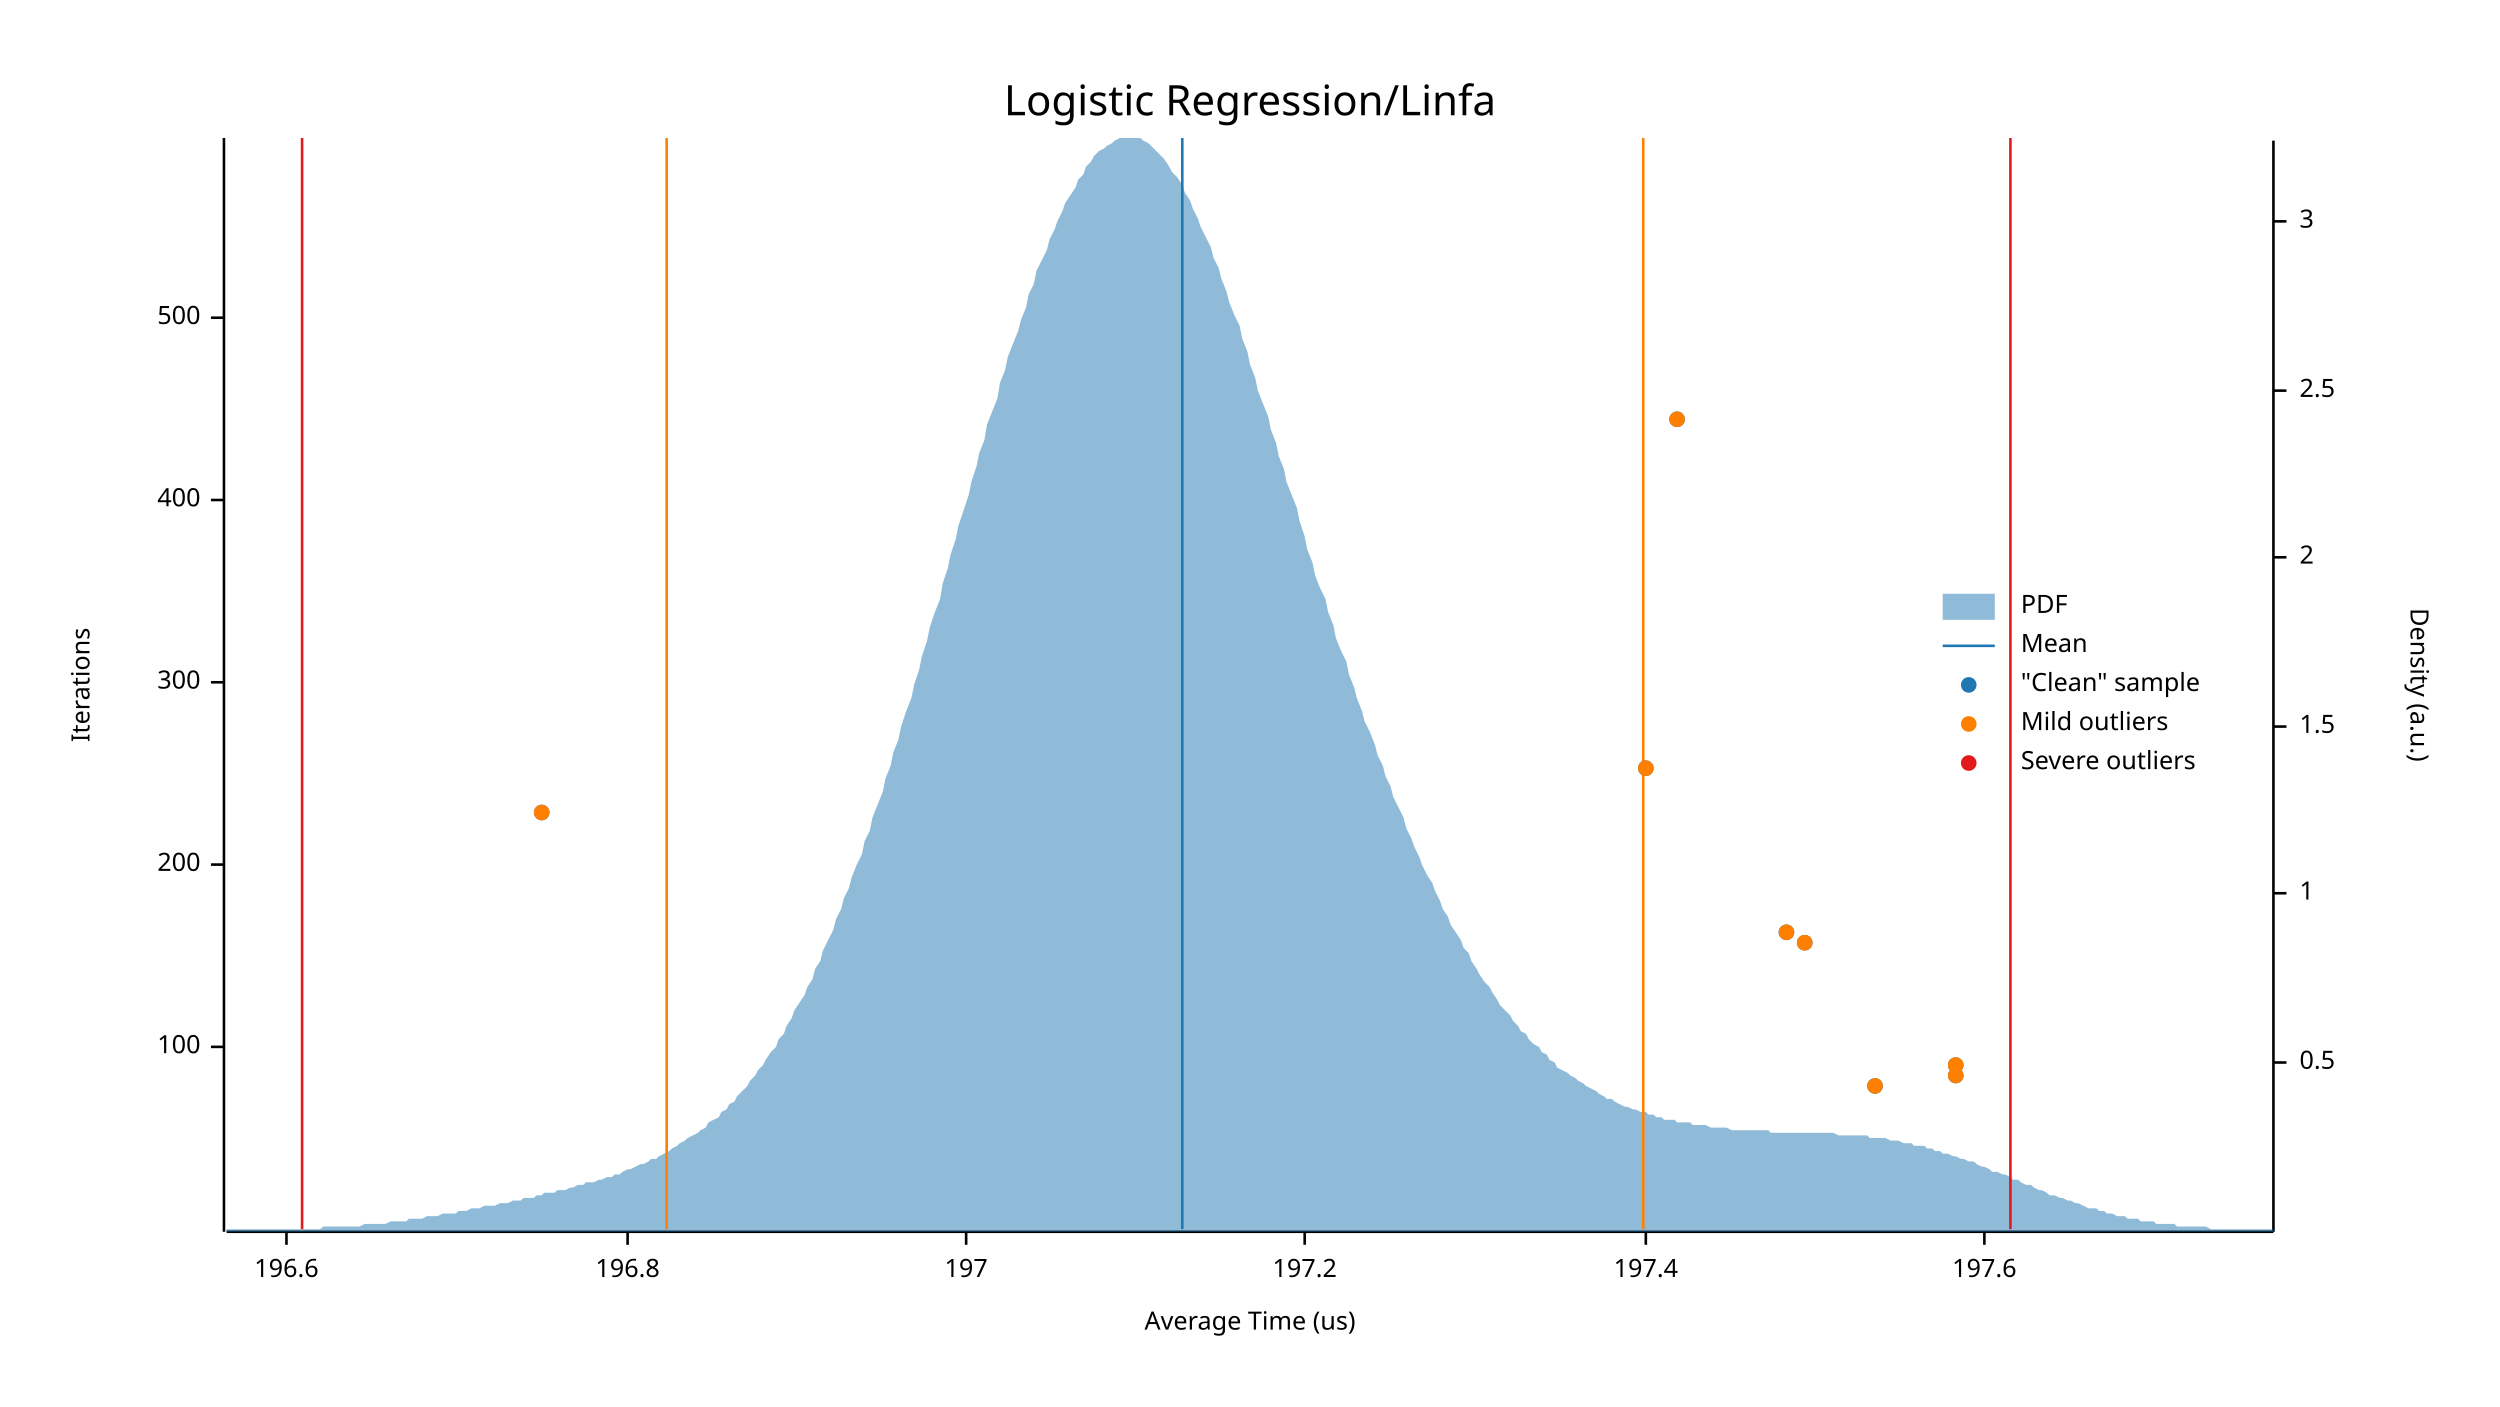
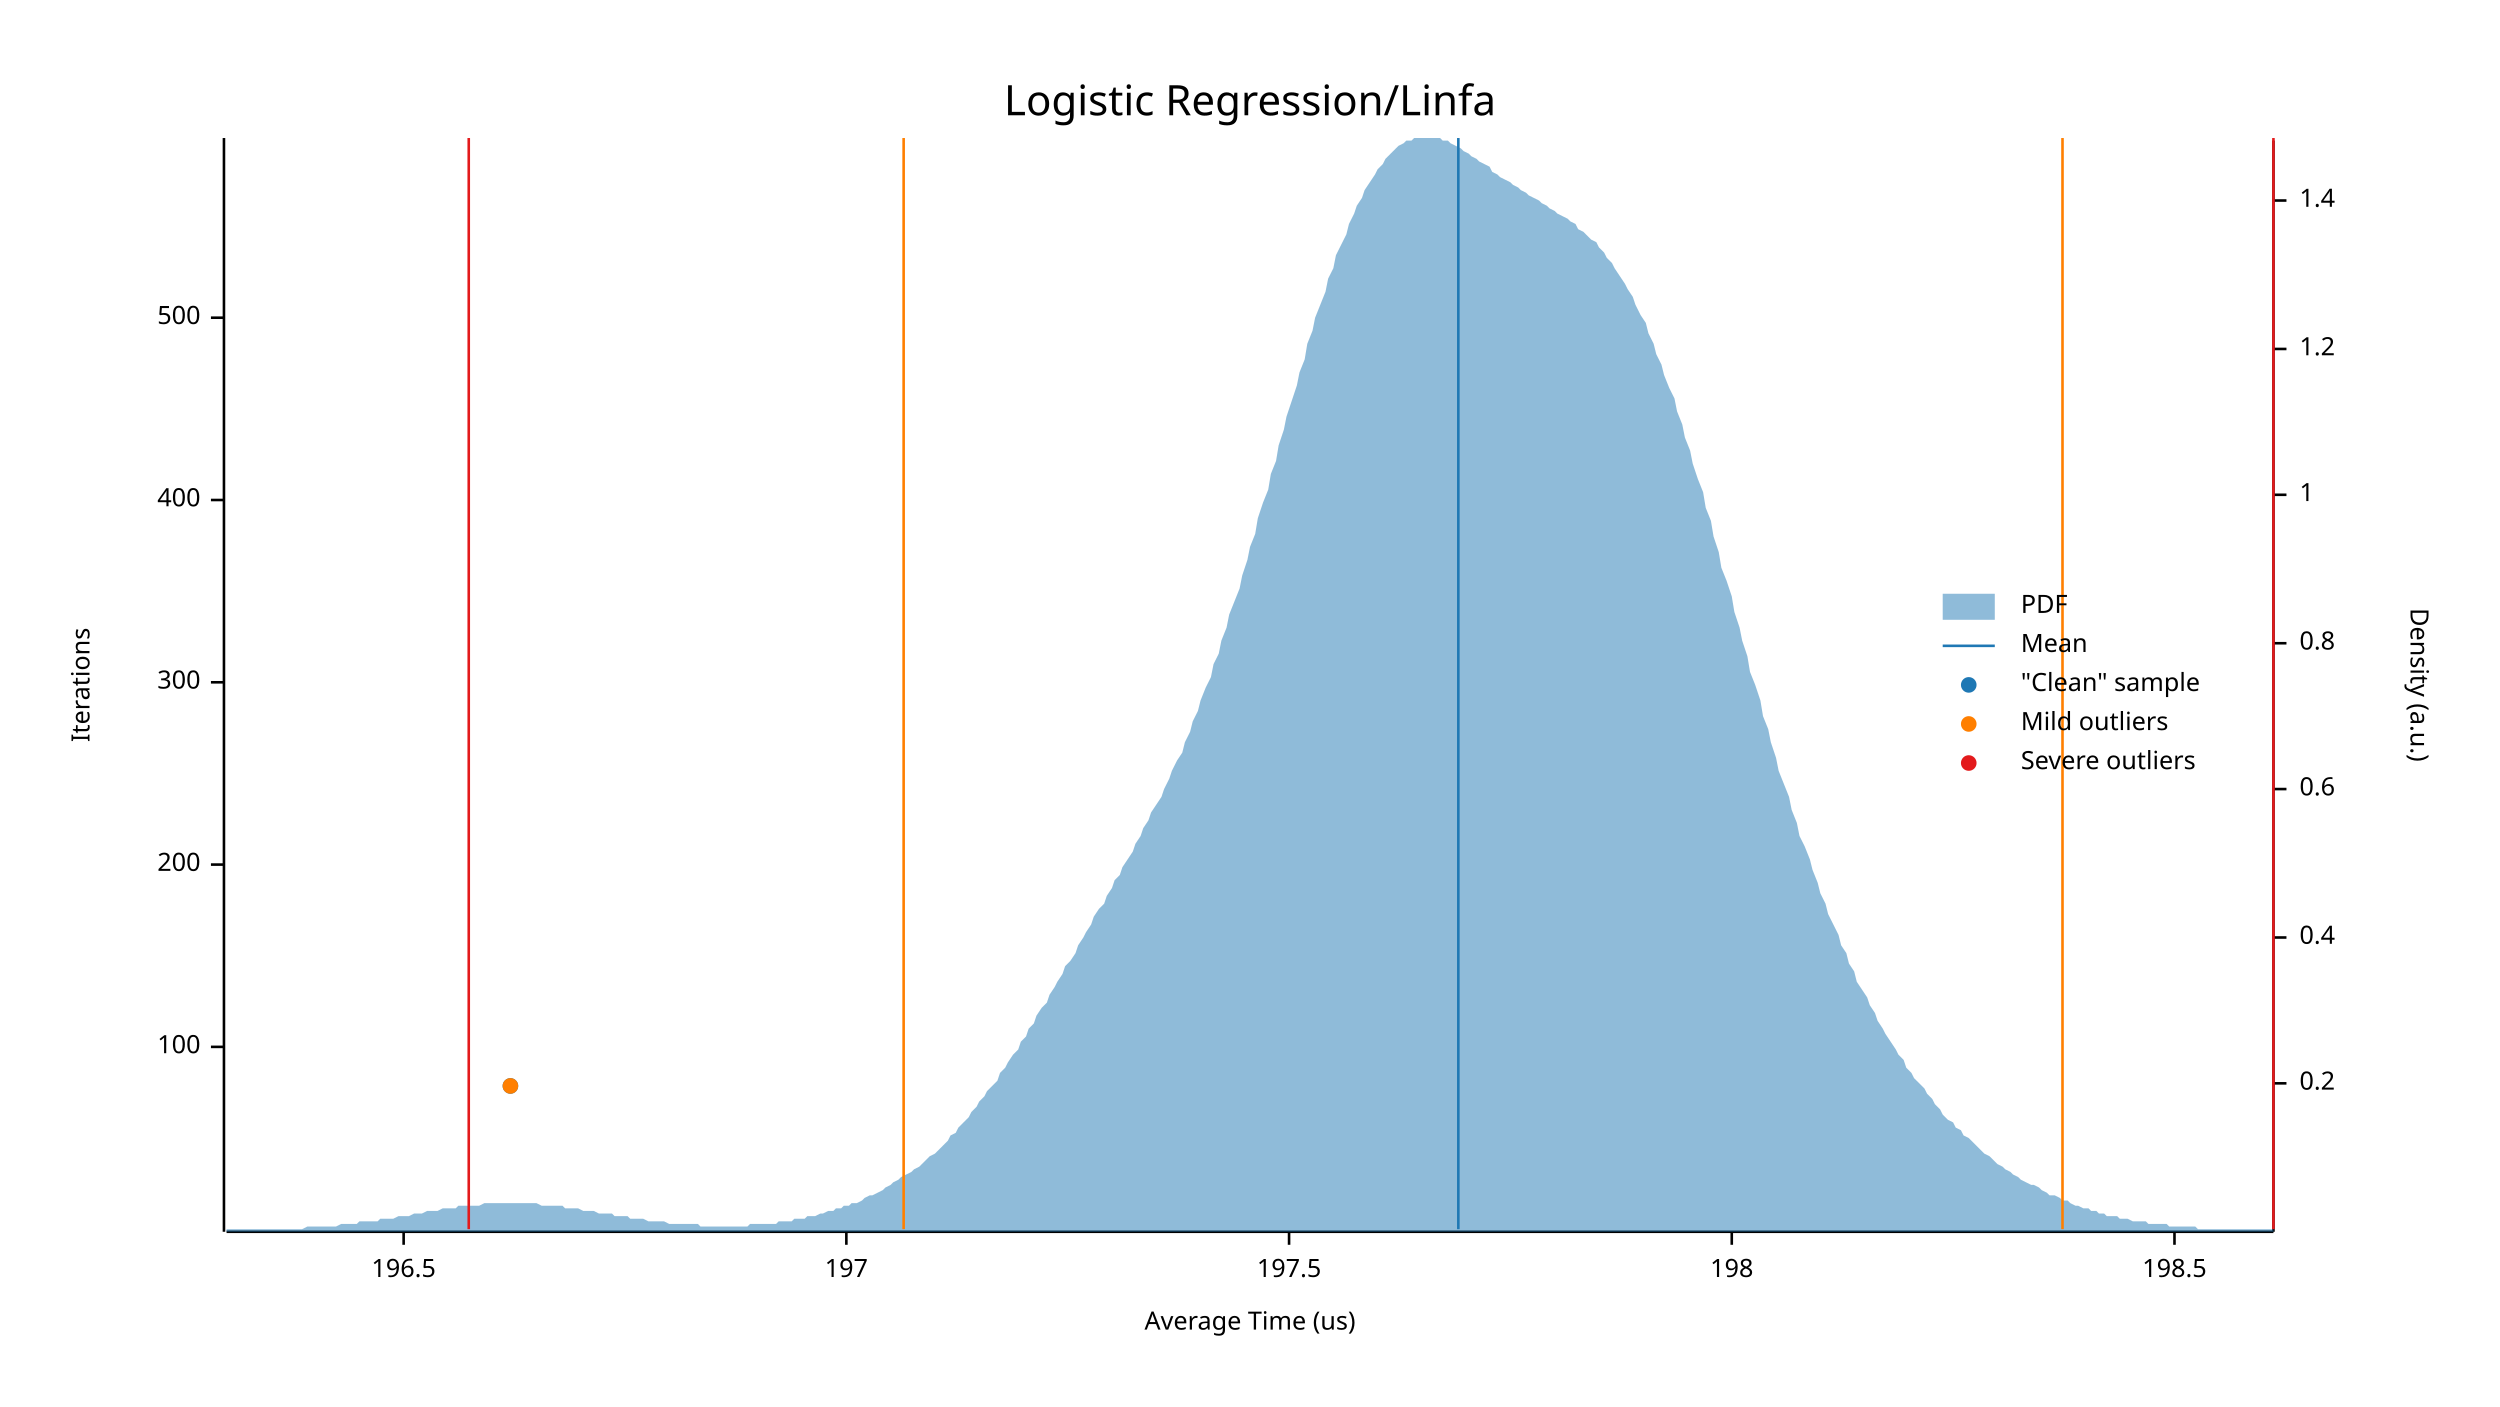
<svg xmlns="http://www.w3.org/2000/svg" width="960" height="540" viewBox="0 0 960 540">
  <text x="480" y="32" dy="0.76em" text-anchor="middle" font-family="sans-serif" font-size="16.129" opacity="1" fill="#000000">
Logistic Regression/Linfa
</text>
  <text x="27" y="263" dy="0.76em" text-anchor="middle" font-family="sans-serif" font-size="9.677" opacity="1" fill="#000000" transform="rotate(270, 27, 263)">
Iterations
</text>
  <text x="480" y="513" dy="-0.5ex" text-anchor="middle" font-family="sans-serif" font-size="9.677" opacity="1" fill="#000000">
Average Time (us)
</text>
  <polyline fill="none" opacity="1" stroke="#000000" stroke-width="1" points="86,53 86,473 " />
  <text x="77" y="402" dy="0.5ex" text-anchor="end" font-family="sans-serif" font-size="9.677" opacity="1" fill="#000000">
100
</text>
  <polyline fill="none" opacity="1" stroke="#000000" stroke-width="1" points="81,402 86,402 " />
  <text x="77" y="332" dy="0.5ex" text-anchor="end" font-family="sans-serif" font-size="9.677" opacity="1" fill="#000000">
200
</text>
  <polyline fill="none" opacity="1" stroke="#000000" stroke-width="1" points="81,332 86,332 " />
  <text x="77" y="262" dy="0.5ex" text-anchor="end" font-family="sans-serif" font-size="9.677" opacity="1" fill="#000000">
300
</text>
  <polyline fill="none" opacity="1" stroke="#000000" stroke-width="1" points="81,262 86,262 " />
  <text x="77" y="192" dy="0.5ex" text-anchor="end" font-family="sans-serif" font-size="9.677" opacity="1" fill="#000000">
400
</text>
  <polyline fill="none" opacity="1" stroke="#000000" stroke-width="1" points="81,192 86,192 " />
  <text x="77" y="122" dy="0.5ex" text-anchor="end" font-family="sans-serif" font-size="9.677" opacity="1" fill="#000000">
500
</text>
  <polyline fill="none" opacity="1" stroke="#000000" stroke-width="1" points="81,122 86,122 " />
  <polyline fill="none" opacity="1" stroke="#000000" stroke-width="1" points="87,473 873,473 " />
-   <text x="110" y="483" dy="0.76em" text-anchor="middle" font-family="sans-serif" font-size="9.677" opacity="1" fill="#000000">
- 196.6
+   <text x="155" y="483" dy="0.76em" text-anchor="middle" font-family="sans-serif" font-size="9.677" opacity="1" fill="#000000">
+ 196.5
</text>
-   <polyline fill="none" opacity="1" stroke="#000000" stroke-width="1" points="110,473 110,478 " />
-   <text x="241" y="483" dy="0.76em" text-anchor="middle" font-family="sans-serif" font-size="9.677" opacity="1" fill="#000000">
- 196.8
- </text>
-   <polyline fill="none" opacity="1" stroke="#000000" stroke-width="1" points="241,473 241,478 " />
-   <text x="371" y="483" dy="0.76em" text-anchor="middle" font-family="sans-serif" font-size="9.677" opacity="1" fill="#000000">
+   <polyline fill="none" opacity="1" stroke="#000000" stroke-width="1" points="155,473 155,478 " />
+   <text x="325" y="483" dy="0.76em" text-anchor="middle" font-family="sans-serif" font-size="9.677" opacity="1" fill="#000000">
197
</text>
-   <polyline fill="none" opacity="1" stroke="#000000" stroke-width="1" points="371,473 371,478 " />
-   <text x="501" y="483" dy="0.76em" text-anchor="middle" font-family="sans-serif" font-size="9.677" opacity="1" fill="#000000">
- 197.2
+   <polyline fill="none" opacity="1" stroke="#000000" stroke-width="1" points="325,473 325,478 " />
+   <text x="495" y="483" dy="0.76em" text-anchor="middle" font-family="sans-serif" font-size="9.677" opacity="1" fill="#000000">
+ 197.5
</text>
-   <polyline fill="none" opacity="1" stroke="#000000" stroke-width="1" points="501,473 501,478 " />
-   <text x="632" y="483" dy="0.76em" text-anchor="middle" font-family="sans-serif" font-size="9.677" opacity="1" fill="#000000">
- 197.4
+   <polyline fill="none" opacity="1" stroke="#000000" stroke-width="1" points="495,473 495,478 " />
+   <text x="665" y="483" dy="0.76em" text-anchor="middle" font-family="sans-serif" font-size="9.677" opacity="1" fill="#000000">
+ 198
</text>
-   <polyline fill="none" opacity="1" stroke="#000000" stroke-width="1" points="632,473 632,478 " />
-   <text x="762" y="483" dy="0.76em" text-anchor="middle" font-family="sans-serif" font-size="9.677" opacity="1" fill="#000000">
- 197.6
+   <polyline fill="none" opacity="1" stroke="#000000" stroke-width="1" points="665,473 665,478 " />
+   <text x="835" y="483" dy="0.76em" text-anchor="middle" font-family="sans-serif" font-size="9.677" opacity="1" fill="#000000">
+ 198.5
</text>
-   <polyline fill="none" opacity="1" stroke="#000000" stroke-width="1" points="762,473 762,478 " />
+   <polyline fill="none" opacity="1" stroke="#000000" stroke-width="1" points="835,473 835,478 " />
  <text x="933" y="263" dy="0.76em" text-anchor="middle" font-family="sans-serif" font-size="9.677" opacity="1" fill="#000000" transform="rotate(90, 933, 263)">
Density (a.u.)
</text>
  <polyline fill="none" opacity="1" stroke="#000000" stroke-width="1" points="873,54 873,473 " />
-   <text x="883" y="408" dy="0.5ex" text-anchor="start" font-family="sans-serif" font-size="9.677" opacity="1" fill="#000000">
- 0.5
+   <text x="883" y="416" dy="0.5ex" text-anchor="start" font-family="sans-serif" font-size="9.677" opacity="1" fill="#000000">
+ 0.2
</text>
-   <polyline fill="none" opacity="1" stroke="#000000" stroke-width="1" points="873,408 878,408 " />
-   <text x="883" y="343" dy="0.5ex" text-anchor="start" font-family="sans-serif" font-size="9.677" opacity="1" fill="#000000">
+   <polyline fill="none" opacity="1" stroke="#000000" stroke-width="1" points="873,416 878,416 " />
+   <text x="883" y="360" dy="0.5ex" text-anchor="start" font-family="sans-serif" font-size="9.677" opacity="1" fill="#000000">
+ 0.4
+ </text>
+   <polyline fill="none" opacity="1" stroke="#000000" stroke-width="1" points="873,360 878,360 " />
+   <text x="883" y="303" dy="0.5ex" text-anchor="start" font-family="sans-serif" font-size="9.677" opacity="1" fill="#000000">
+ 0.6
+ </text>
+   <polyline fill="none" opacity="1" stroke="#000000" stroke-width="1" points="873,303 878,303 " />
+   <text x="883" y="247" dy="0.5ex" text-anchor="start" font-family="sans-serif" font-size="9.677" opacity="1" fill="#000000">
+ 0.8
+ </text>
+   <polyline fill="none" opacity="1" stroke="#000000" stroke-width="1" points="873,247 878,247 " />
+   <text x="883" y="190" dy="0.5ex" text-anchor="start" font-family="sans-serif" font-size="9.677" opacity="1" fill="#000000">
1
</text>
-   <polyline fill="none" opacity="1" stroke="#000000" stroke-width="1" points="873,343 878,343 " />
-   <text x="883" y="279" dy="0.5ex" text-anchor="start" font-family="sans-serif" font-size="9.677" opacity="1" fill="#000000">
- 1.5
+   <polyline fill="none" opacity="1" stroke="#000000" stroke-width="1" points="873,190 878,190 " />
+   <text x="883" y="134" dy="0.5ex" text-anchor="start" font-family="sans-serif" font-size="9.677" opacity="1" fill="#000000">
+ 1.2
</text>
-   <polyline fill="none" opacity="1" stroke="#000000" stroke-width="1" points="873,279 878,279 " />
-   <text x="883" y="214" dy="0.5ex" text-anchor="start" font-family="sans-serif" font-size="9.677" opacity="1" fill="#000000">
- 2
+   <polyline fill="none" opacity="1" stroke="#000000" stroke-width="1" points="873,134 878,134 " />
+   <text x="883" y="77" dy="0.5ex" text-anchor="start" font-family="sans-serif" font-size="9.677" opacity="1" fill="#000000">
+ 1.4
</text>
-   <polyline fill="none" opacity="1" stroke="#000000" stroke-width="1" points="873,214 878,214 " />
-   <text x="883" y="150" dy="0.5ex" text-anchor="start" font-family="sans-serif" font-size="9.677" opacity="1" fill="#000000">
- 2.5
- </text>
-   <polyline fill="none" opacity="1" stroke="#000000" stroke-width="1" points="873,150 878,150 " />
-   <text x="883" y="85" dy="0.5ex" text-anchor="start" font-family="sans-serif" font-size="9.677" opacity="1" fill="#000000">
- 3
- </text>
-   <polyline fill="none" opacity="1" stroke="#000000" stroke-width="1" points="873,85 878,85 " />
-   <polygon opacity="0.5" fill="#1F78B4" points="87,472 88,472 90,472 91,472 93,472 94,472 96,472 98,472 99,472 101,472 102,472 104,472 105,472 107,472 109,472 110,472 112,472 113,472 115,472 116,472 118,472 120,472 121,472 123,472 124,471 126,471 127,471 129,471 131,471 132,471 134,471 135,471 137,471 138,471 140,470 142,470 143,470 145,470 146,470 148,470 150,469 151,469 153,469 154,469 156,469 157,468 159,468 161,468 162,468 164,467 165,467 167,467 168,467 170,466 172,466 173,466 175,466 176,465 178,465 179,465 181,464 183,464 184,464 186,463 187,463 189,463 190,463 192,462 194,462 195,462 197,461 198,461 200,461 201,460 203,460 205,460 206,459 208,459 209,458 211,458 213,458 214,457 216,457 217,457 219,456 220,456 222,455 224,455 225,454 227,454 228,454 230,453 231,453 233,452 235,452 236,451 238,451 239,450 241,449 242,449 244,448 246,447 247,447 249,446 250,445 252,445 253,444 255,443 257,442 258,441 260,440 261,439 263,438 264,437 266,436 268,435 269,434 271,433 272,431 274,430 276,429 277,427 279,426 280,424 282,423 283,421 285,419 287,417 288,415 290,413 291,411 293,409 294,407 296,404 298,402 299,399 301,397 302,394 304,391 305,388 307,385 309,382 310,379 312,376 313,372 315,369 316,365 318,361 320,357 321,353 323,349 324,345 326,341 327,337 329,332 331,328 332,323 334,319 335,314 337,309 339,304 340,299 342,294 343,289 345,284 346,279 348,273 350,268 351,263 353,257 354,252 356,246 357,241 359,235 361,230 362,224 364,218 365,213 367,207 368,202 370,196 372,190 373,185 375,179 376,174 378,169 379,163 381,158 383,153 384,147 386,142 387,137 389,132 391,127 392,123 394,118 395,113 397,109 398,104 400,100 402,96 403,92 405,88 406,85 408,81 409,78 411,75 413,72 414,69 416,67 417,64 419,62 420,60 422,58 424,57 425,56 427,55 428,54 430,53 431,53 433,53 435,53 436,53 438,53 439,54 441,55 442,56 444,58 446,60 447,61 449,64 450,66 452,68 454,71 455,74 457,77 458,80 460,84 461,87 463,91 465,95 466,99 468,103 469,107 471,112 472,116 474,121 476,125 477,130 479,135 480,140 482,145 483,150 485,155 487,160 488,165 490,170 491,175 493,180 494,185 496,190 498,195 499,200 501,206 502,211 504,216 505,221 507,226 509,230 510,235 512,240 513,245 515,250 517,254 518,259 520,264 521,268 523,273 524,277 526,281 528,286 529,290 531,294 532,298 534,302 535,306 537,310 539,314 540,318 542,322 543,325 545,329 546,332 548,336 550,339 551,342 553,346 554,349 556,352 557,355 559,358 561,361 562,364 564,366 565,369 567,372 568,374 570,377 572,379 573,381 575,384 576,386 578,388 580,390 581,392 583,394 584,396 586,397 587,399 589,401 591,402 592,404 594,405 595,407 597,408 598,410 600,411 602,412 603,413 605,414 606,415 608,416 609,417 611,418 613,419 614,420 616,421 617,422 619,422 620,423 622,424 624,425 625,425 627,426 628,426 630,427 632,427 633,428 635,428 636,429 638,429 639,430 641,430 643,430 644,431 646,431 647,431 649,431 650,432 652,432 654,432 655,432 657,433 658,433 660,433 661,433 663,433 665,434 666,434 668,434 669,434 671,434 672,434 674,434 676,434 677,434 679,434 680,435 682,435 683,435 685,435 687,435 688,435 690,435 691,435 693,435 695,435 696,435 698,435 699,435 701,435 702,435 704,435 706,436 707,436 709,436 710,436 712,436 713,436 715,436 717,436 718,437 720,437 721,437 723,437 724,437 726,438 728,438 729,438 731,439 732,439 734,439 735,440 737,440 739,440 740,441 742,441 743,442 745,442 746,443 748,443 750,444 751,444 753,445 754,445 756,446 758,446 759,447 761,448 762,448 764,449 765,450 767,450 769,451 770,451 772,452 773,453 775,453 776,454 778,455 780,455 781,456 783,457 784,457 786,458 787,459 789,459 791,460 792,460 794,461 795,461 797,462 798,462 800,463 802,464 803,464 805,464 806,465 808,465 809,466 811,466 813,467 814,467 816,467 817,468 819,468 821,468 822,469 824,469 825,469 827,469 828,470 830,470 832,470 833,470 835,470 836,471 838,471 839,471 841,471 843,471 844,471 846,471 847,471 849,472 850,472 852,472 854,472 855,472 857,472 858,472 860,472 861,472 863,472 865,472 866,472 868,472 869,472 871,472 873,472 873,473 87,473 " />
-   <polyline fill="none" opacity="1" stroke="#1F78B4" stroke-width="1" points="454,472 454,53 " />
-   <polyline fill="none" opacity="1" stroke="#FF7F00" stroke-width="1" points="256,472 256,53 " />
-   <polyline fill="none" opacity="1" stroke="#FF7F00" stroke-width="1" points="631,472 631,53 " />
-   <polyline fill="none" opacity="1" stroke="#E31A1C" stroke-width="1" points="116,472 116,53 " />
-   <polyline fill="none" opacity="1" stroke="#E31A1C" stroke-width="1" points="772,472 772,53 " />
-   <circle cx="720" cy="417" r="3" opacity="1" fill="#1F78B4" stroke="none" stroke-width="1" />
-   <circle cx="751" cy="413" r="3" opacity="1" fill="#1F78B4" stroke="none" stroke-width="1" />
-   <circle cx="751" cy="409" r="3" opacity="1" fill="#1F78B4" stroke="none" stroke-width="1" />
-   <circle cx="693" cy="362" r="3" opacity="1" fill="#1F78B4" stroke="none" stroke-width="1" />
-   <circle cx="686" cy="358" r="3" opacity="1" fill="#1F78B4" stroke="none" stroke-width="1" />
-   <circle cx="208" cy="312" r="3" opacity="1" fill="#1F78B4" stroke="none" stroke-width="1" />
-   <circle cx="632" cy="295" r="3" opacity="1" fill="#1F78B4" stroke="none" stroke-width="1" />
-   <circle cx="644" cy="161" r="3" opacity="1" fill="#1F78B4" stroke="none" stroke-width="1" />
-   <circle cx="720" cy="417" r="3" opacity="1" fill="#FF7F00" stroke="none" stroke-width="1" />
-   <circle cx="751" cy="413" r="3" opacity="1" fill="#FF7F00" stroke="none" stroke-width="1" />
-   <circle cx="751" cy="409" r="3" opacity="1" fill="#FF7F00" stroke="none" stroke-width="1" />
-   <circle cx="693" cy="362" r="3" opacity="1" fill="#FF7F00" stroke="none" stroke-width="1" />
-   <circle cx="686" cy="358" r="3" opacity="1" fill="#FF7F00" stroke="none" stroke-width="1" />
-   <circle cx="208" cy="312" r="3" opacity="1" fill="#FF7F00" stroke="none" stroke-width="1" />
-   <circle cx="632" cy="295" r="3" opacity="1" fill="#FF7F00" stroke="none" stroke-width="1" />
-   <circle cx="644" cy="161" r="3" opacity="1" fill="#FF7F00" stroke="none" stroke-width="1" />
+   <polyline fill="none" opacity="1" stroke="#000000" stroke-width="1" points="873,77 878,77 " />
+   <polygon opacity="0.5" fill="#1F78B4" points="87,472 88,472 90,472 91,472 93,472 94,472 96,472 98,472 99,472 101,472 102,472 104,472 105,472 107,472 109,472 110,472 112,472 113,472 115,472 116,472 118,471 120,471 121,471 123,471 124,471 126,471 127,471 129,471 131,470 132,470 134,470 135,470 137,470 138,469 140,469 142,469 143,469 145,469 146,468 148,468 150,468 151,468 153,467 154,467 156,467 157,467 159,466 161,466 162,466 164,465 165,465 167,465 168,465 170,464 172,464 173,464 175,464 176,463 178,463 179,463 181,463 183,463 184,463 186,462 187,462 189,462 190,462 192,462 194,462 195,462 197,462 198,462 200,462 201,462 203,462 205,462 206,462 208,463 209,463 211,463 213,463 214,463 216,463 217,464 219,464 220,464 222,464 224,465 225,465 227,465 228,465 230,466 231,466 233,466 235,466 236,467 238,467 239,467 241,467 242,468 244,468 246,468 247,468 249,469 250,469 252,469 253,469 255,469 257,470 258,470 260,470 261,470 263,470 264,470 266,470 268,470 269,471 271,471 272,471 274,471 276,471 277,471 279,471 280,471 282,471 283,471 285,471 287,471 288,470 290,470 291,470 293,470 294,470 296,470 298,470 299,469 301,469 302,469 304,469 305,468 307,468 309,468 310,467 312,467 313,467 315,466 316,466 318,465 320,465 321,464 323,464 324,463 326,463 327,462 329,462 331,461 332,460 334,459 335,459 337,458 339,457 340,456 342,455 343,454 345,453 346,452 348,451 350,450 351,449 353,448 354,447 356,445 357,444 359,443 361,441 362,440 364,438 365,436 367,435 368,433 370,431 372,429 373,427 375,425 376,423 378,421 379,419 381,417 383,415 384,412 386,410 387,408 389,405 391,403 392,400 394,398 395,395 397,393 398,390 400,387 402,385 403,382 405,379 406,377 408,374 409,371 411,369 413,366 414,363 416,360 417,358 419,355 420,352 422,349 424,347 425,344 427,341 428,338 430,336 431,333 433,330 435,327 436,324 438,321 439,318 441,315 442,312 444,309 446,306 447,303 449,299 450,296 452,292 454,289 455,285 457,281 458,277 460,273 461,269 463,264 465,260 466,255 468,251 469,246 471,241 472,236 474,231 476,226 477,221 479,215 480,210 482,205 483,199 485,193 487,188 488,182 490,177 491,171 493,165 494,160 496,154 498,148 499,143 501,138 502,132 504,127 505,122 507,117 509,112 510,107 512,103 513,98 515,94 517,90 518,86 520,82 521,79 523,76 524,73 526,70 528,67 529,65 531,63 532,61 534,59 535,58 537,56 539,55 540,54 542,54 543,53 545,53 546,53 548,53 550,53 551,53 553,53 554,54 556,54 557,55 559,56 561,57 562,58 564,59 565,60 567,61 568,62 570,63 572,64 573,66 575,67 576,68 578,69 580,70 581,71 583,72 584,73 586,74 587,75 589,76 591,77 592,78 594,79 595,80 597,81 598,82 600,83 602,84 603,85 605,86 606,88 608,89 609,90 611,92 613,93 614,95 616,97 617,99 619,101 620,103 622,106 624,109 625,111 627,114 628,117 630,121 632,124 633,128 635,132 636,136 638,140 639,144 641,149 643,153 644,158 646,163 647,168 649,173 650,178 652,184 654,189 655,195 657,200 658,206 660,212 661,218 663,223 665,229 666,235 668,241 669,246 671,252 672,258 674,263 676,269 677,275 679,280 680,285 682,291 683,296 685,301 687,306 688,311 690,316 691,321 693,325 695,330 696,334 698,339 699,343 701,347 702,351 704,355 706,359 707,363 709,366 710,370 712,373 713,377 715,380 717,383 718,386 720,389 721,392 723,395 724,397 726,400 728,403 729,405 731,407 732,410 734,412 735,414 737,416 739,418 740,420 742,422 743,424 745,426 746,428 748,430 750,431 751,433 753,434 754,436 756,437 758,439 759,440 761,442 762,443 764,444 765,445 767,447 769,448 770,449 772,450 773,451 775,452 776,453 778,454 780,455 781,455 783,456 784,457 786,458 787,459 789,459 791,460 792,461 794,461 795,462 797,463 798,463 800,464 802,464 803,465 805,465 806,466 808,466 809,467 811,467 813,467 814,468 816,468 817,468 819,469 821,469 822,469 824,469 825,470 827,470 828,470 830,470 832,470 833,471 835,471 836,471 838,471 839,471 841,471 843,471 844,472 846,472 847,472 849,472 850,472 852,472 854,472 855,472 857,472 858,472 860,472 861,472 863,472 865,472 866,472 868,472 869,472 871,472 873,472 873,473 87,473 " />
+   <polyline fill="none" opacity="1" stroke="#1F78B4" stroke-width="1" points="560,472 560,53 " />
+   <polyline fill="none" opacity="1" stroke="#FF7F00" stroke-width="1" points="347,472 347,53 " />
+   <polyline fill="none" opacity="1" stroke="#FF7F00" stroke-width="1" points="792,472 792,53 " />
+   <polyline fill="none" opacity="1" stroke="#E31A1C" stroke-width="1" points="180,472 180,53 " />
+   <polyline fill="none" opacity="1" stroke="#E31A1C" stroke-width="1" points="873,472 873,53 " />
+   <circle cx="196" cy="417" r="3" opacity="1" fill="#1F78B4" stroke="none" stroke-width="1" />
+   <circle cx="196" cy="417" r="3" opacity="1" fill="#FF7F00" stroke="none" stroke-width="1" />
  <text x="776" y="228" dy="0.76em" text-anchor="start" font-family="sans-serif" font-size="9.677" opacity="1" fill="#000000">
PDF
</text>
  <text x="776" y="243" dy="0.76em" text-anchor="start" font-family="sans-serif" font-size="9.677" opacity="1" fill="#000000">
Mean
</text>
  <text x="776" y="258" dy="0.76em" text-anchor="start" font-family="sans-serif" font-size="9.677" opacity="1" fill="#000000">
"Clean" sample
</text>
  <text x="776" y="273" dy="0.76em" text-anchor="start" font-family="sans-serif" font-size="9.677" opacity="1" fill="#000000">
Mild outliers
</text>
  <text x="776" y="288" dy="0.76em" text-anchor="start" font-family="sans-serif" font-size="9.677" opacity="1" fill="#000000">
Severe outliers
</text>
  <rect x="746" y="228" width="20" height="10" opacity="0.5" fill="#1F78B4" stroke="none" />
  <polyline fill="none" opacity="1" stroke="#1F78B4" stroke-width="1" points="746,248 766,248 " />
  <circle cx="756" cy="263" r="3" opacity="1" fill="#1F78B4" stroke="none" stroke-width="1" />
  <circle cx="756" cy="278" r="3" opacity="1" fill="#FF7F00" stroke="none" stroke-width="1" />
  <circle cx="756" cy="293" r="3" opacity="1" fill="#E31A1C" stroke="none" stroke-width="1" />
</svg>
